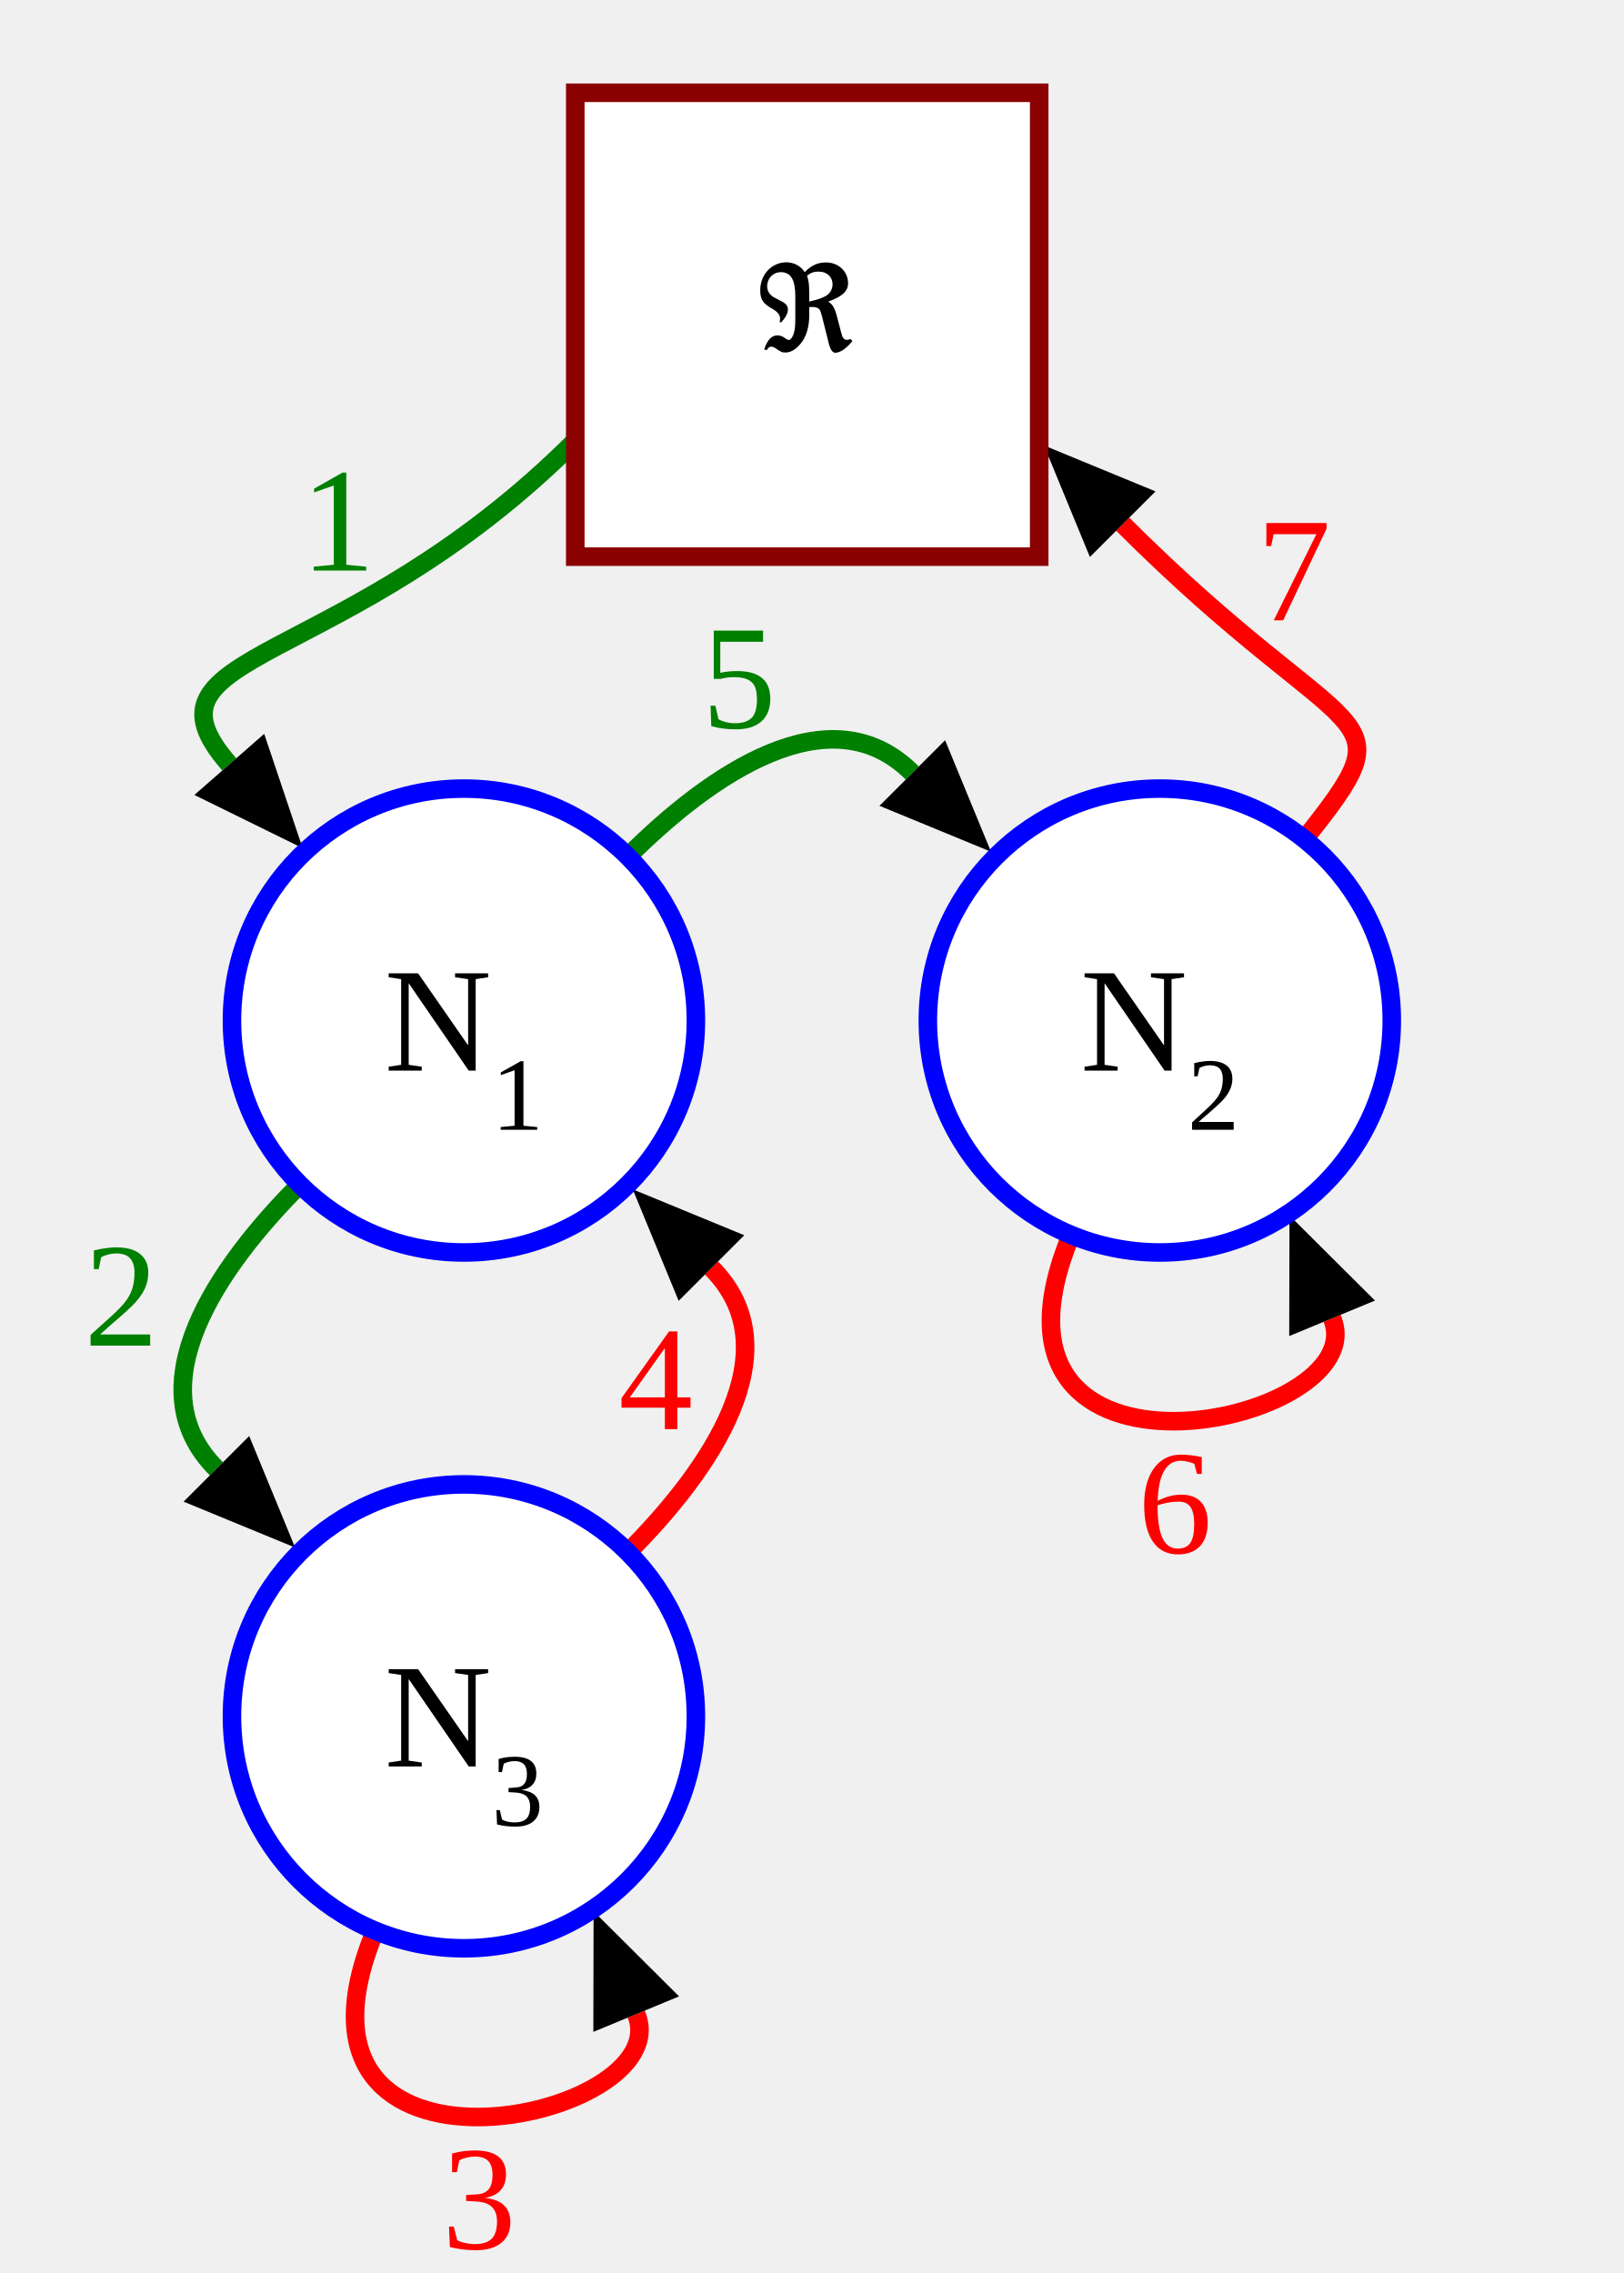
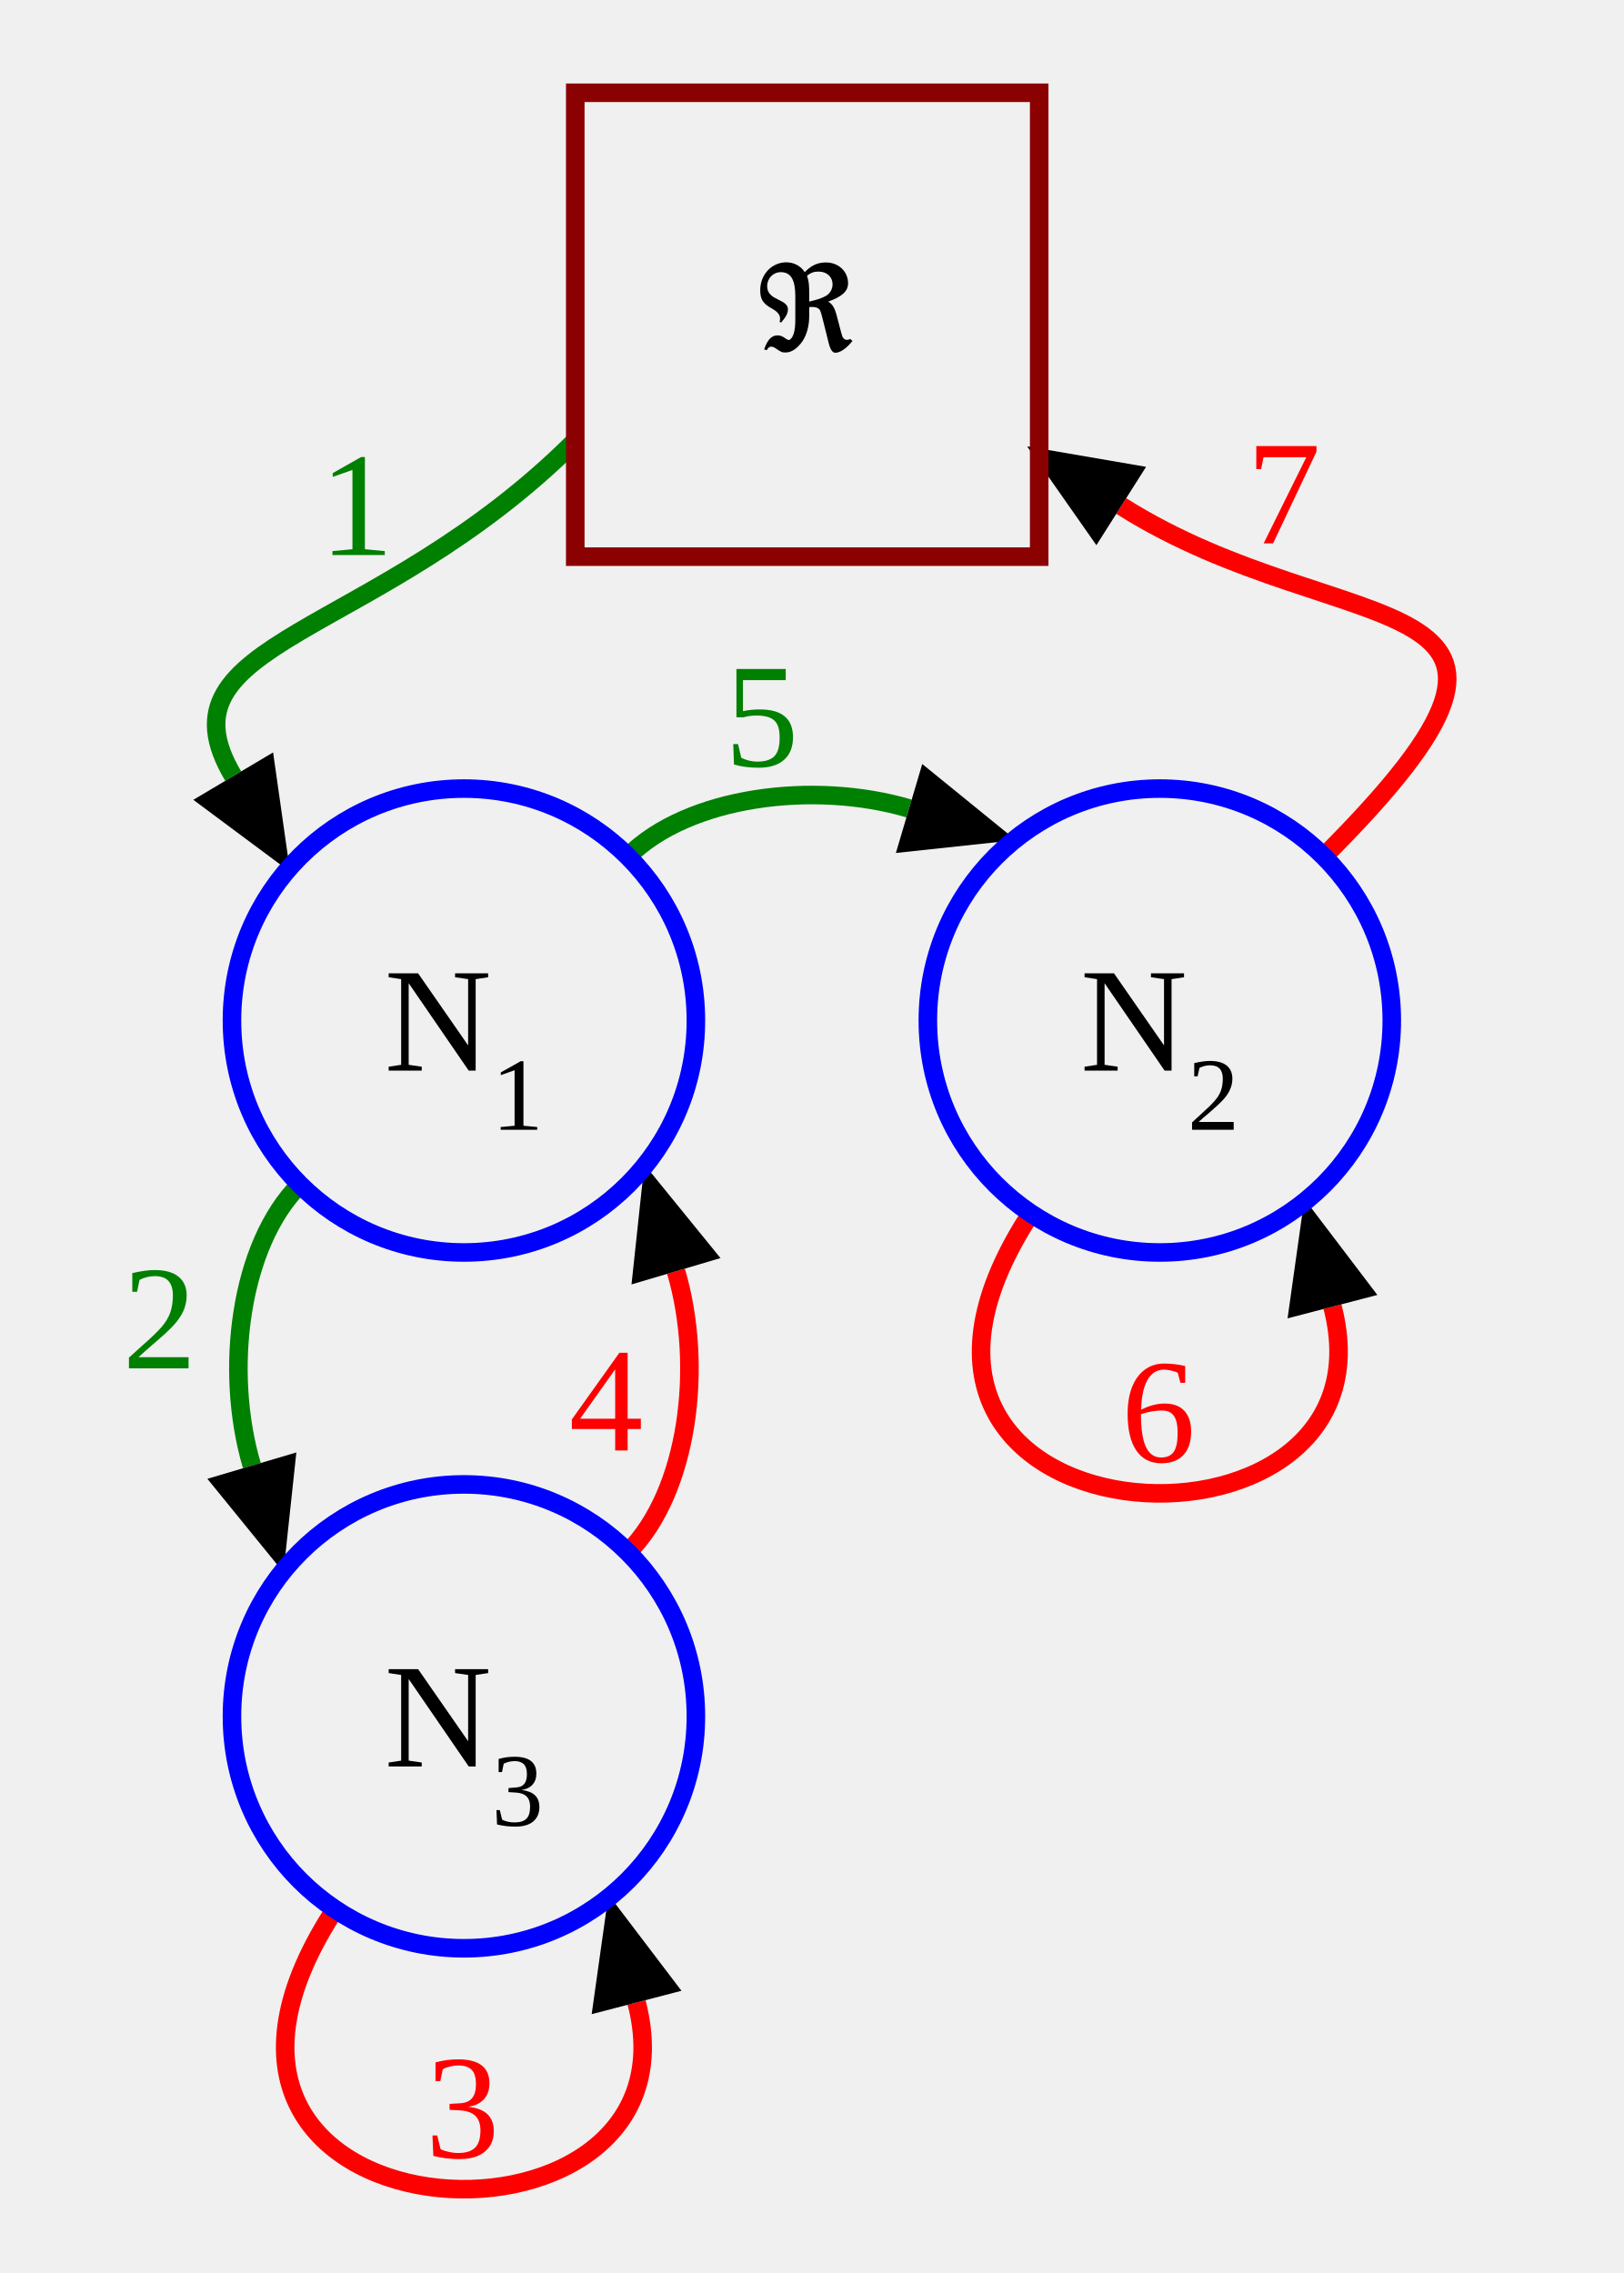
<svg xmlns="http://www.w3.org/2000/svg" width="175" height="245">
  <defs>
    <marker id="arrowhead" markerWidth="12" markerHeight="10" orient="auto-start-reverse" refY="5" markerUnits="userSpaceOnUse">
-       <polygon points="0 0, 12 5, 0 10" />
+       <polygon points="0 0, 12 5, 0 10" fill="currentColor" stroke="none" />
    </marker>
  </defs>
-   <path d="M 62 47.5 C37 72.5 13.777 69.9 24.713 82.393" fill="none" stroke="green" stroke-width="2" marker-end="url(#arrowhead)" />
-   <path d="M 32.322 127.678 C23.483 136.517 14.483 149.483 23.322 158.322" fill="none" stroke="green" stroke-width="2" marker-end="url(#arrowhead)" />
-   <path d="M 40.433 208.097 C27.996 238.123 73.351 228.645 68.567 217.097" fill="none" stroke="red" stroke-width="2" marker-end="url(#arrowhead)" />
-   <path d="M 67.678 167.322 C76.517 158.483 85.517 145.517 76.678 136.678" fill="none" stroke="red" stroke-width="2" marker-end="url(#arrowhead)" />
-   <path d="M 67.678 92.322 C76.517 83.483 89.483 74.483 98.322 83.322" fill="none" stroke="green" stroke-width="2" marker-end="url(#arrowhead)" />
-   <path d="M 115.433 133.097 C102.996 163.123 148.351 153.645 143.567 142.097" fill="none" stroke="red" stroke-width="2" marker-end="url(#arrowhead)" />
-   <path d="M 140.342 90.762 C152.431 75.604 146 81.5 121 56.5" fill="none" stroke="red" stroke-width="2" marker-end="url(#arrowhead)" />
-   <text font-size="16" text-anchor="middle" x="36.414" y="56.103" dominant-baseline="central" fill="green">
+   <path d="M 62 47.5 C40.542 68.958 16.381 68.926 25.135 83.656" fill="none" stroke="green" stroke-width="2" marker-end="url(#arrowhead)" />
+   <path d="M 32.322 127.678 C25.835 134.165 24.109 147.725 27.145 157.976" fill="none" stroke="green" stroke-width="2" marker-end="url(#arrowhead)" />
+   <path d="M 36.378 205.387 C11.704 242.315 76.413 245.799 68.607 215.84" fill="none" stroke="red" stroke-width="2" marker-end="url(#arrowhead)" />
+   <path d="M 67.678 167.322 C74.165 160.835 75.891 147.275 72.855 137.024" fill="none" stroke="red" stroke-width="2" marker-end="url(#arrowhead)" />
+   <path d="M 67.678 92.322 C74.165 85.835 87.725 84.109 97.976 87.145" fill="none" stroke="green" stroke-width="2" marker-end="url(#arrowhead)" />
+   <path d="M 111.378 130.387 C86.704 167.315 151.413 170.799 143.607 140.84" fill="none" stroke="red" stroke-width="2" marker-end="url(#arrowhead)" />
+   <path d="M 142.678 92.322 C173.125 61.875 145.024 69.87 120.842 54.541" fill="none" stroke="red" stroke-width="2" marker-end="url(#arrowhead)" />
+   <text font-size="16" text-anchor="middle" x="38.42" y="54.426" dominant-baseline="central" fill="green">
1<tspan dy="8" font-size=".7em" />
  </text>
-   <text font-size="16" text-anchor="middle" x="13.059" y="139.643" dominant-baseline="central" fill="green">
+   <text font-size="16" text-anchor="middle" x="17.194" y="142.091" dominant-baseline="central" fill="green">
2<tspan dy="8" font-size=".7em" />
  </text>
-   <text font-size="16" text-anchor="middle" x="51.63" y="236.987" dominant-baseline="central" fill="red">
+   <text font-size="16" text-anchor="middle" x="49.845" y="227.168" dominant-baseline="central" fill="red">
3<tspan dy="8" font-size=".7em" />
  </text>
-   <text font-size="16" text-anchor="middle" x="70.672" y="148.643" dominant-baseline="central" fill="red">
+   <text font-size="16" text-anchor="middle" x="65.316" y="150.945" dominant-baseline="central" fill="red">
4<tspan dy="8" font-size=".7em" />
  </text>
-   <text font-size="16" text-anchor="middle" x="79.643" y="73.059" dominant-baseline="central" fill="green">
+   <text font-size="16" text-anchor="middle" x="82.091" y="77.194" dominant-baseline="central" fill="green">
5<tspan dy="8" font-size=".7em" />
  </text>
-   <text font-size="16" text-anchor="middle" x="126.63" y="161.987" dominant-baseline="central" fill="red">
+   <text font-size="16" text-anchor="middle" x="124.845" y="152.168" dominant-baseline="central" fill="red">
6<tspan dy="8" font-size=".7em" />
  </text>
-   <text font-size="16" text-anchor="middle" x="139.423" y="61.462" dominant-baseline="central" fill="red">
+   <text font-size="16" text-anchor="middle" x="138.334" y="53.165" dominant-baseline="central" fill="red">
7<tspan dy="8" font-size=".7em" />
  </text>
-   <rect x="62" y="10" fill="white" width="50" height="50" stroke="darkred" stroke-width="2" />
-   <circle cx="50" r="25" stroke="blue" stroke-width="2" cy="110" fill="white" />
-   <circle cx="50" r="25" stroke="blue" stroke-width="2" cy="185" fill="white" />
-   <circle cx="125" r="25" stroke="blue" stroke-width="2" cy="110" fill="white" />
+   <rect x="62" y="10" fill="none" width="50" height="50" stroke="darkred" stroke-width="2" />
+   <circle cx="50" r="25" stroke="blue" stroke-width="2" cy="110" fill="none" />
+   <circle cx="50" r="25" stroke="blue" stroke-width="2" cy="185" fill="none" />
+   <circle cx="125" r="25" stroke="blue" stroke-width="2" cy="110" fill="none" />
  <text font-size="16" text-anchor="middle" x="87" y="35" dominant-baseline="central" fill="">
ℜ<tspan dy="8" font-size=".7em" />
  </text>
  <text font-size="16" text-anchor="middle" x="50" y="110" dominant-baseline="central" fill="">
N<tspan dy="8" font-size=".7em">1</tspan>
  </text>
  <text font-size="16" text-anchor="middle" x="50" y="185" dominant-baseline="central" fill="">
N<tspan dy="8" font-size=".7em">3</tspan>
  </text>
  <text font-size="16" text-anchor="middle" x="125" y="110" dominant-baseline="central" fill="">
N<tspan dy="8" font-size=".7em">2</tspan>
  </text>
</svg>
